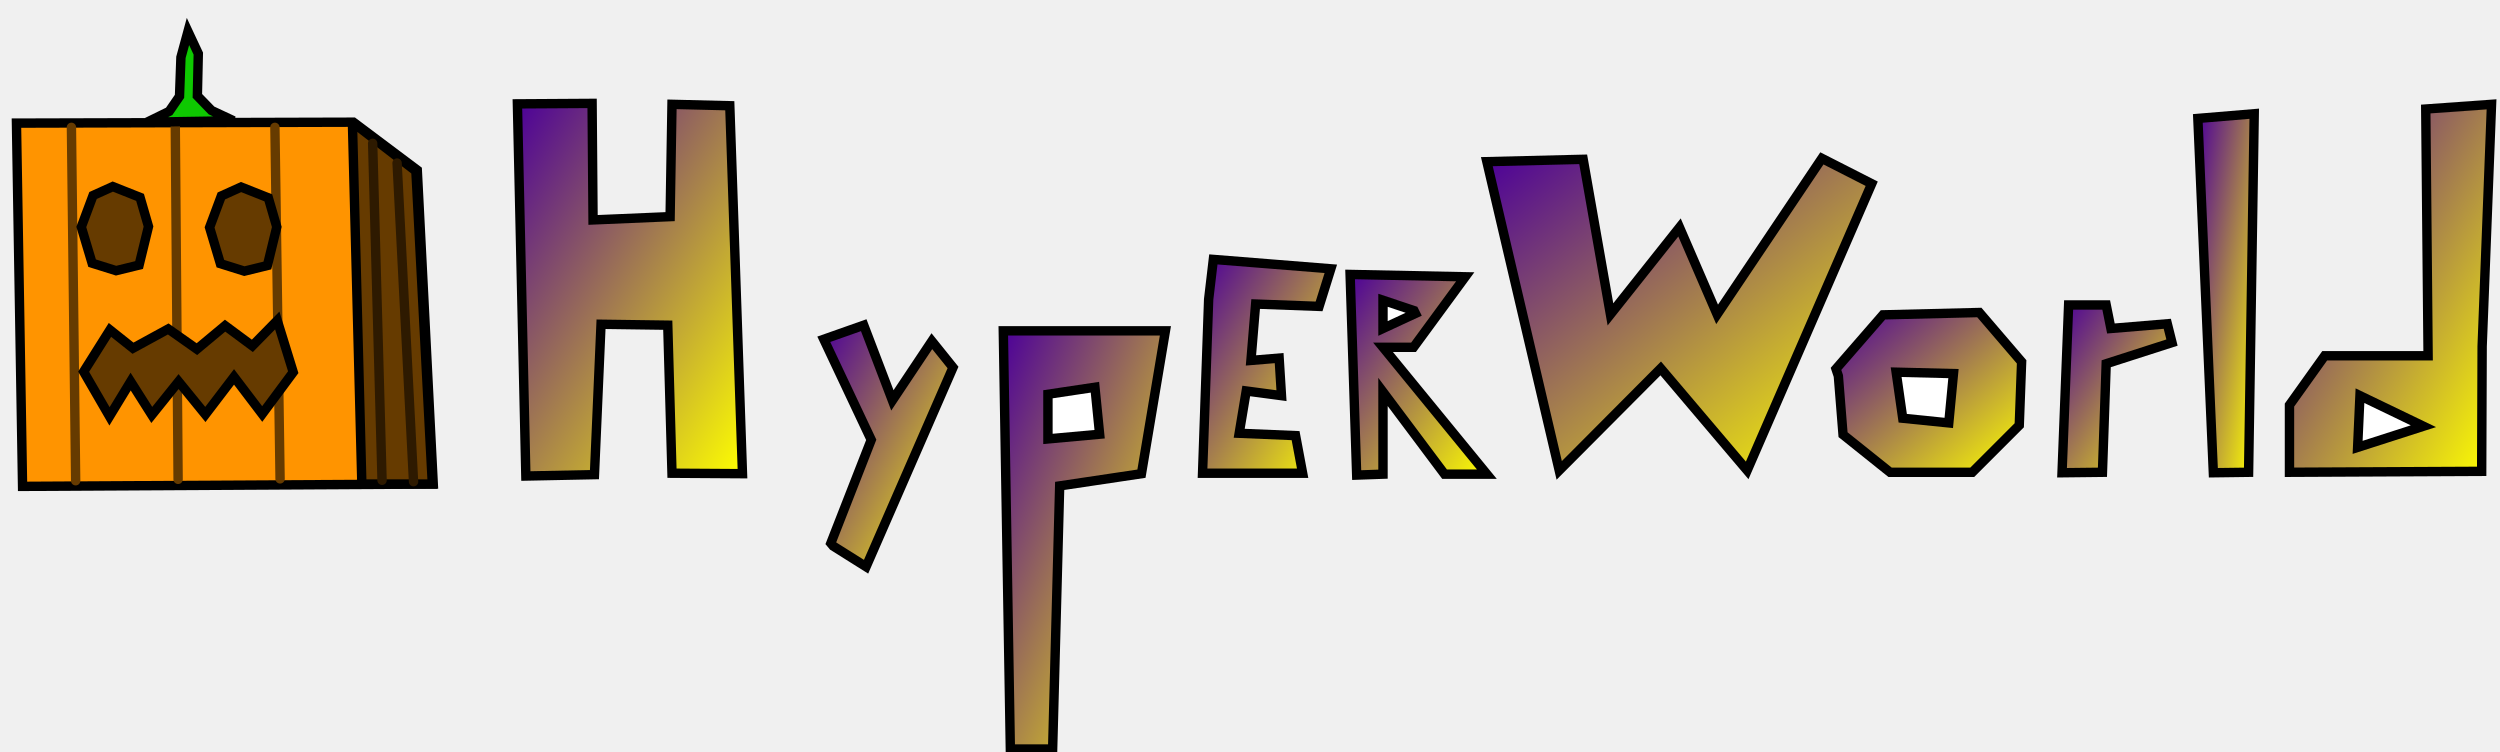
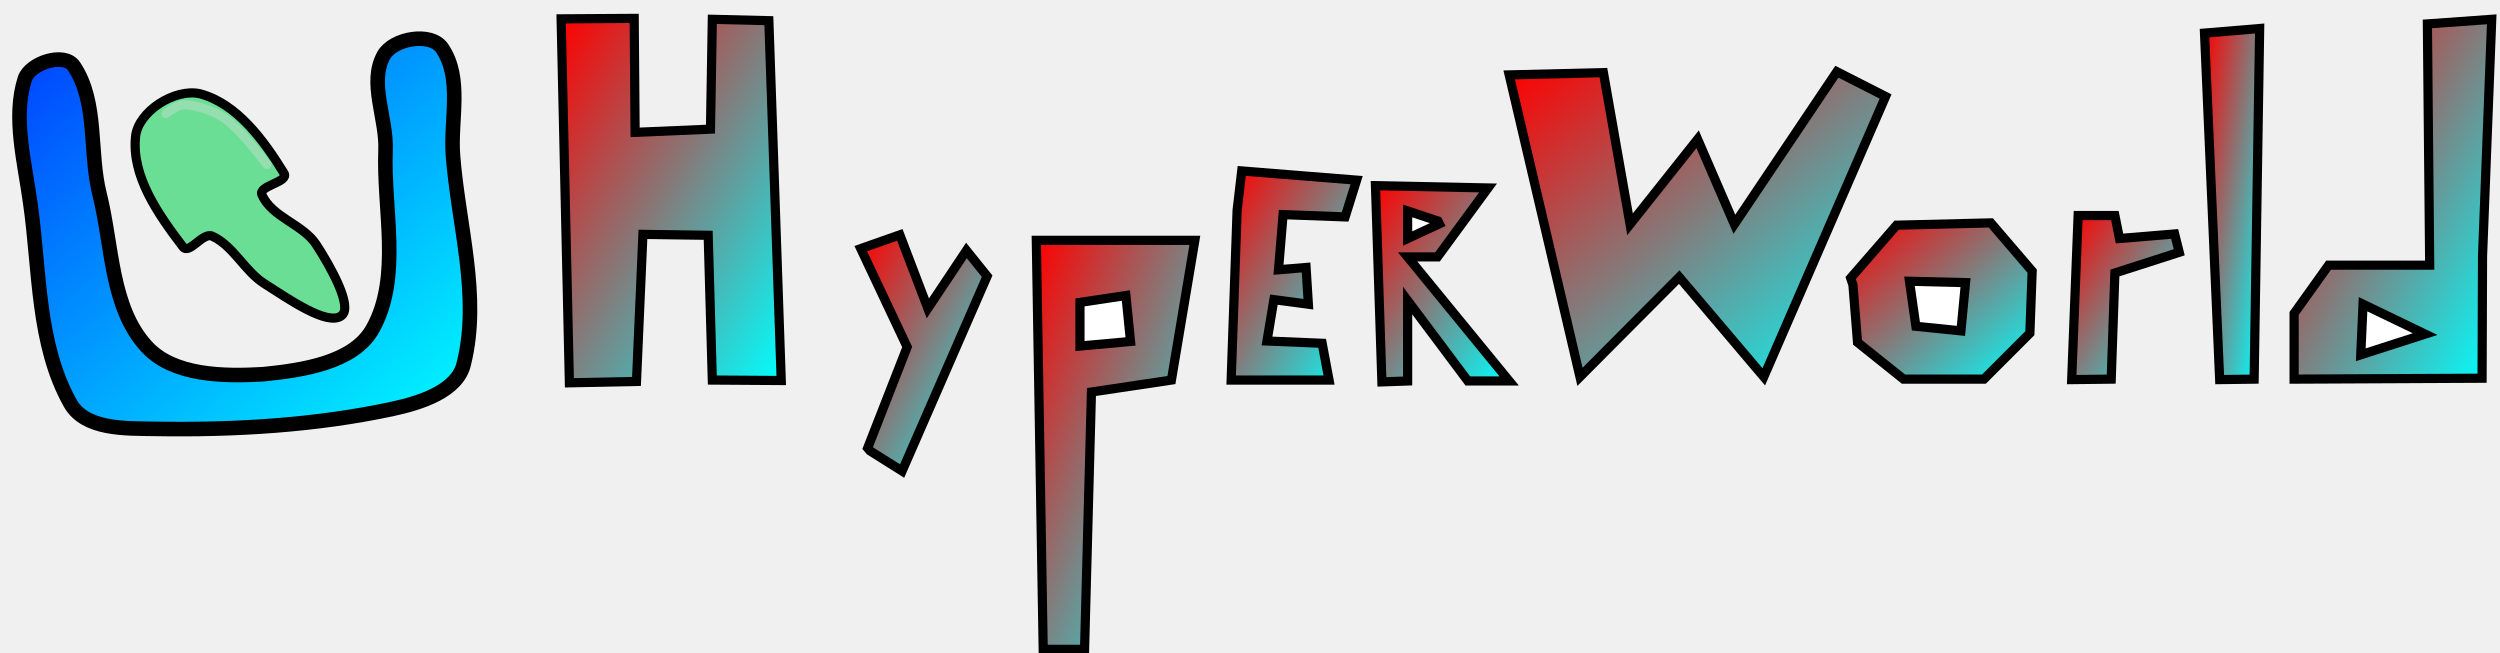
- <svg xmlns="http://www.w3.org/2000/svg" version="1.1" width="266" height="80" viewBox="-1 -1 266 80">
+ <svg xmlns="http://www.w3.org/2000/svg" version="1.1" width="272" height="71" viewBox="-1 -1 272 71">
  <defs>
    <linearGradient id="grad_1" y2="1">
-       <stop offset="0" stop-color="#4C0099" stop-opacity="1" />
-       <stop offset="1" stop-color="#FFFF00" stop-opacity="1" />
+       <stop offset="0" stop-color="#003FFF" stop-opacity="1" />
+       <stop offset="1" stop-color="#00FFFF" stop-opacity="1" />
    </linearGradient>
    <linearGradient id="grad_2" y2="1">
-       <stop offset="0" stop-color="#4C0099" stop-opacity="1" />
-       <stop offset="1" stop-color="#FFFF00" stop-opacity="1" />
+       <stop offset="0" stop-color="#FF0000" stop-opacity="1" />
+       <stop offset="1" stop-color="#00FFFF" stop-opacity="1" />
    </linearGradient>
    <linearGradient id="grad_3" y2="1">
-       <stop offset="0" stop-color="#4C0099" stop-opacity="1" />
-       <stop offset="1" stop-color="#FFFF00" stop-opacity="1" />
+       <stop offset="0" stop-color="#FF0000" stop-opacity="1" />
+       <stop offset="1" stop-color="#00FFFF" stop-opacity="1" />
    </linearGradient>
    <linearGradient id="grad_4" y2="1">
-       <stop offset="0" stop-color="#4C0099" stop-opacity="1" />
-       <stop offset="1" stop-color="#FFFF00" stop-opacity="1" />
+       <stop offset="0" stop-color="#FF0000" stop-opacity="1" />
+       <stop offset="1" stop-color="#00FFFF" stop-opacity="1" />
    </linearGradient>
    <linearGradient id="grad_5" y2="1">
-       <stop offset="0" stop-color="#4C0099" stop-opacity="1" />
-       <stop offset="1" stop-color="#FFFF00" stop-opacity="1" />
+       <stop offset="0" stop-color="#FF0000" stop-opacity="1" />
+       <stop offset="1" stop-color="#00FFFF" stop-opacity="1" />
    </linearGradient>
    <linearGradient id="grad_6" y2="1">
-       <stop offset="0" stop-color="#4C0099" stop-opacity="1" />
-       <stop offset="1" stop-color="#FFFF00" stop-opacity="1" />
+       <stop offset="0" stop-color="#FF0000" stop-opacity="1" />
+       <stop offset="1" stop-color="#00FFFF" stop-opacity="1" />
    </linearGradient>
    <linearGradient id="grad_7" y2="1">
-       <stop offset="0" stop-color="#4C0099" stop-opacity="1" />
-       <stop offset="1" stop-color="#FFFF00" stop-opacity="1" />
+       <stop offset="0" stop-color="#FF0000" stop-opacity="1" />
+       <stop offset="1" stop-color="#00FFFF" stop-opacity="1" />
    </linearGradient>
    <linearGradient id="grad_8" y2="1">
-       <stop offset="0" stop-color="#4C0099" stop-opacity="1" />
-       <stop offset="1" stop-color="#FFFF00" stop-opacity="1" />
+       <stop offset="0" stop-color="#FF0000" stop-opacity="1" />
+       <stop offset="1" stop-color="#00FFFF" stop-opacity="1" />
    </linearGradient>
    <linearGradient id="grad_9" y2="1">
-       <stop offset="0" stop-color="#4C0099" stop-opacity="1" />
-       <stop offset="1" stop-color="#FFFF00" stop-opacity="1" />
+       <stop offset="0" stop-color="#FF0000" stop-opacity="1" />
+       <stop offset="1" stop-color="#00FFFF" stop-opacity="1" />
    </linearGradient>
    <linearGradient id="grad_10" y2="1">
-       <stop offset="0" stop-color="#4C0099" stop-opacity="1" />
-       <stop offset="1" stop-color="#FFFF00" stop-opacity="1" />
+       <stop offset="0" stop-color="#FF0000" stop-opacity="1" />
+       <stop offset="1" stop-color="#00FFFF" stop-opacity="1" />
+     </linearGradient>
+     <linearGradient id="grad_11" y2="1">
+       <stop offset="0" stop-color="#FF0000" stop-opacity="1" />
+       <stop offset="1" stop-color="#00FFFF" stop-opacity="1" />
    </linearGradient>
  </defs>
-   <g id="ID0.45483956718817353" transform="matrix(1, 0, 0, 1, -111, -137)">
-     <path id="ID0.22094288188964128" fill="url(#grad_1)" stroke="#000000" stroke-width="1" stroke-linecap="round" d="M 256.600 155.250 L 248.650 155.300 L 249.550 194.900 L 256.850 194.750 L 257.550 178.750 L 264.650 178.850 L 265.100 194.600 L 272.600 194.650 L 271.250 155.500 L 265.100 155.350 L 264.900 167.300 L 256.700 167.650 L 256.600 155.250 Z " transform="matrix(1, 0, 0, 1, -83.6, -8.25)" />
-     <path id="ID0.4784581628628075" fill="url(#grad_2)" stroke="#000000" stroke-width="1" stroke-linecap="round" d="M 306.250 219.750 L 301.750 219.750 L 301 175.250 L 318.250 175.250 L 315.700 190.450 L 307 191.750 L 306.250 219.750 Z " transform="matrix(1, 0, 0, 1, -84.25, -4.05)" />
-     <path id="ID0.36233857460319996" fill="#FFFFFF" stroke="#000000" stroke-width="1" stroke-linecap="round" d="M 305.750 182 L 305.750 186.750 L 311.250 186.250 L 310.750 181.250 L 305.750 182 Z " transform="matrix(1, 0, 0, 1, -84.25, -4.05)" />
-     <path id="ID0.20162828778848052" fill="url(#grad_3)" stroke="#000000" stroke-width="1" stroke-linecap="round" d="M 339 171.500 L 337.750 175.500 L 331 175.250 L 330.500 181.250 L 333.500 181 L 333.750 185 L 330 184.500 L 329.250 189 L 335.250 189.250 L 336 193.250 L 325.350 193.250 L 326 174.750 L 326.500 170.500 L 339 171.500 Z " transform="matrix(1, 0, 0, 1, -87.4, -6.9)" />
-     <path id="ID0.8206952442415059" fill="url(#grad_4)" stroke="#000000" stroke-width="1" stroke-linecap="round" d="M 347.500 192.250 L 344.700 192.350 L 344 171 L 356.250 171.250 L 350.750 178.750 L 347.500 178.750 L 358.550 192.250 L 354.050 192.250 L 347.500 183.500 L 347.500 192.250 Z " transform="matrix(1, 0, 0, 1, -90.35, -5.8)" />
-     <path id="ID0.6867356770671904" fill="#FFFFFF" stroke="#000000" stroke-width="1" stroke-linecap="round" d="M 350.950 175.150 L 350.800 174.850 L 347.500 173.750 L 347.500 176.750 L 350.950 175.150 Z " transform="matrix(1, 0, 0, 1, -90.35, -5.8)" />
-     <path id="ID0.38201803667470813" fill="url(#grad_5)" stroke="#000000" stroke-width="1" stroke-linecap="round" d="M 282.250 196.200 L 286.550 185.200 L 281.500 174.500 L 285.750 173 L 288.800 181 L 293 174.700 L 295.250 177.500 L 286 198.700 L 282.500 196.500 Z " transform="matrix(1, 0, 0, 1, -83.85, -2.4)" />
-     <path id="ID0.9977840157225728" fill="url(#grad_6)" stroke="#000000" stroke-width="1" stroke-linecap="round" d="M 306.450 189.100 L 317.250 178.250 L 326.450 189.100 L 339.700 158.600 L 334.400 155.900 L 323.250 172.500 L 319.250 163.250 L 311.900 172.500 L 309 156 L 298.750 156.250 L 306.450 189.100 Z " transform="matrix(1, 0, 0, 1, -30.55, -3.05)" />
-     <path id="ID0.6927947201766074" fill="url(#grad_7)" stroke="#000000" stroke-width="1" stroke-linecap="round" d="M 344.500 179.500 L 349.500 173.750 L 359.750 173.500 L 364.250 178.750 L 364 185.500 L 359 190.500 L 350.250 190.500 L 345.250 186.500 L 344.750 180.250 Z " transform="matrix(1, 0, 0, 1, -39.15, -4.25)" />
-     <path id="ID0.9116705036722124" fill="#FFFFFF" stroke="#000000" stroke-width="1" stroke-linecap="round" d="M 350.900 179.850 L 357 180 L 356.500 185.250 L 351.600 184.750 L 350.900 179.850 Z " transform="matrix(1, 0, 0, 1, -39.15, -4.25)" />
-     <path id="ID0.45229941653087735" fill="url(#grad_8)" stroke="#000000" stroke-width="1" stroke-linecap="round" d="M 368.250 173.750 L 364.250 173.750 L 363.550 191.600 L 367.850 191.550 L 368.250 180 L 375.250 177.750 L 374.750 175.750 L 368.750 176.250 L 368.250 173.750 Z " transform="matrix(1, 0, 0, 1, -34.15, -5.3)" />
-     <path id="ID0.7861217902973294" fill="url(#grad_9)" stroke="#000000" stroke-width="1" stroke-linecap="round" d="M 382.400 191.700 L 380.750 154 L 386.750 153.500 L 386.150 191.650 L 382.400 191.700 Z " transform="matrix(1, 0, 0, 1, -36.9, -5.4)" />
-     <path id="ID0.6203547702170908" fill="url(#grad_10)" stroke="#000000" stroke-width="1" stroke-linecap="round" d="M 393.750 191.650 L 393.750 184.500 L 397.500 179.250 L 408.500 179.250 L 408.250 153 L 415.250 152.500 L 414.250 178.250 L 414.200 191.550 L 393.750 191.650 Z " transform="matrix(1, 0, 0, 1, -40.15, -5.4)" />
-     <path id="ID0.22652089083567262" fill="#FFFFFF" stroke="#000000" stroke-width="1" stroke-linecap="round" d="M 408 186.750 L 401.250 183.500 L 401 189 L 408 186.750 Z " transform="matrix(1, 0, 0, 1, -40.15, -5.4)" />
-     <g id="ID0.05313511285930872">
-       <path id="ID0.1628156565129757" fill="#FF9400" stroke="#000000" stroke-width="1" stroke-linecap="round" d="M 156.100 187.500 L 112.400 187.750 L 111.750 149.100 L 147.600 149 L 154.400 154.100 L 156.100 187.500 Z " />
-       <path id="ID0.016201624181121588" fill="none" stroke="#663B00" stroke-width="1" stroke-linecap="round" d="M 141.800 186.950 L 141.250 149.550 " transform="matrix(1, 0, 0, 1, -2, 0)" />
-       <path id="ID0.12415427761152387" fill="none" stroke="#663B00" stroke-width="1" stroke-linecap="round" d="M 131.700 187 L 131.400 149.400 " transform="matrix(1, 0, 0, 1, -2.75, 0)" />
-       <path id="ID0.923072753008455" fill="none" stroke="#663B00" stroke-width="1" stroke-linecap="round" d="M 121.800 187.300 L 121.350 149.700 " transform="matrix(1, 0, 0, 1, -3.75, -0.15)" />
-       <path id="ID0.4367171097546816" fill="#663B00" stroke="black" stroke-width="1" stroke-linecap="round" d="M 147.500 149.200 L 148.500 187.500 L 156 187.500 L 154.250 154.200 L 147.750 149.200 Z " />
-       <path id="ID0.31508035585284233" fill="#0EC901" stroke="#000000" stroke-width="1" stroke-linecap="round" d="M 125.650 149 L 128 147.850 L 129.100 146.250 L 129.250 142.100 L 130 139.350 L 131.100 141.700 L 131 146.200 L 132.500 147.750 L 134.850 148.850 L 125.650 149 Z " />
-       <path id="ID0.3348941835574806" fill="#663B00" stroke="#000000" stroke-linecap="round" d="M 119.800 164 L 118.650 160.150 L 119.900 156.800 L 122 155.850 L 124.900 157 L 125.800 160.100 L 124.800 164.200 L 122.350 164.800 L 119.800 164 Z " />
-       <path id="ID0.47325914865359664" fill="#663B00" stroke="#000000" stroke-linecap="round" d="M 118.900 175.550 L 121.700 171.100 L 124.150 173.050 L 127.900 171 L 130.950 173.150 L 133.950 170.650 L 136.850 172.800 L 139.500 170.100 L 141.200 175.600 L 137.900 180.050 L 134.900 176.100 L 131.850 180.100 L 129 176.600 L 126.150 180.150 L 123.900 176.600 L 121.650 180.300 L 118.900 175.550 Z " />
-       <path id="ID0.3348941835574806" fill="#663B00" stroke="#000000" stroke-linecap="round" d="M 119.800 164 L 118.650 160.150 L 119.900 156.800 L 122 155.850 L 124.900 157 L 125.800 160.100 L 124.800 164.200 L 122.350 164.800 L 119.800 164 Z " transform="matrix(1, 0, 0, 1, 13.65, 0.05)" />
-       <path id="ID0.10964954923838377" fill="none" stroke="#2E1A00" stroke-width="1" stroke-linecap="round" d="M 150.650 187.100 L 149.650 151.250 " />
-       <path id="ID0.6833178759552538" fill="none" stroke="#2E1A00" stroke-width="1" stroke-linecap="round" d="M 154 187.250 L 152.250 153.350 " />
-     </g>
-   </g>
+   <path id="ID0.7208182071335614" fill="url(#grad_1)" stroke="#000000" stroke-width="2" stroke-linecap="round" d="M 171.500 150 C 169.817 155.267 171.488 161.371 172.250 167 C 173.575 176.206 173.168 186.364 177.750 194.500 C 179.798 198.129 185.327 197.939 189.250 198 C 200.271 198.193 211.462 197.522 222 195.250 C 225.770 194.437 230.945 192.815 231.750 189 C 234.039 179.782 230.993 170.077 230.250 160.500 C 229.869 155.578 231.598 149.936 228.750 145.750 C 227.231 143.525 222.057 144.405 220.750 146.750 C 218.658 150.507 221.172 155.361 221 159.750 C 220.672 167.860 223.219 177.099 219.250 184.250 C 216.642 188.950 209.624 189.949 204.250 190.500 C 198.798 190.822 191.930 190.734 188.250 186.750 C 183.282 181.374 183.562 173.013 181.750 165.750 C 180.309 159.985 181.550 153.192 178.250 148.250 C 176.920 146.261 172.208 147.789 171.500 150 Z " transform="matrix(0.7929793, 0, 0, 0.7929793, -134.3, -111.35)" />
+   <path id="ID0.22094288188964128" fill="url(#grad_2)" stroke="#000000" stroke-width="1" stroke-linecap="round" d="M 256.600 155.250 L 248.650 155.300 L 249.550 194.900 L 256.850 194.750 L 257.550 178.750 L 264.650 178.850 L 265.100 194.600 L 272.600 194.650 L 271.250 155.500 L 265.100 155.350 L 264.900 167.300 L 256.700 167.650 L 256.600 155.250 Z " transform="matrix(1, 0, 0, 1, -188.6, -154.25)" />
+   <path id="ID0.4784581628628075" fill="url(#grad_3)" stroke="#000000" stroke-width="1" stroke-linecap="round" d="M 306.250 219.750 L 301.750 219.750 L 301 175.250 L 318.250 175.250 L 315.700 190.450 L 307 191.750 L 306.250 219.750 Z " transform="matrix(1, 0, 0, 1, -189.25, -150.1)" />
+   <path id="ID0.36233857460319996" fill="#FFFFFF" stroke="#000000" stroke-width="1" stroke-linecap="round" d="M 305.750 182 L 305.750 186.750 L 311.250 186.250 L 310.750 181.250 L 305.750 182 Z " transform="matrix(1, 0, 0, 1, -189.25, -150.1)" />
+   <path id="ID0.20162828778848052" fill="url(#grad_4)" stroke="#000000" stroke-width="1" stroke-linecap="round" d="M 339 171.500 L 337.750 175.500 L 331 175.250 L 330.500 181.250 L 333.500 181 L 333.750 185 L 330 184.500 L 329.250 189 L 335.250 189.250 L 336 193.250 L 325.350 193.250 L 326 174.750 L 326.500 170.500 L 339 171.500 Z " transform="matrix(1, 0, 0, 1, -192.4, -152.9)" />
+   <path id="ID0.8206952442415059" fill="url(#grad_5)" stroke="#000000" stroke-width="1" stroke-linecap="round" d="M 347.500 192.250 L 344.700 192.350 L 344 171 L 356.250 171.250 L 350.750 178.750 L 347.500 178.750 L 358.550 192.250 L 354.050 192.250 L 347.500 183.500 L 347.500 192.250 Z " transform="matrix(1, 0, 0, 1, -195.35, -151.8)" />
+   <path id="ID0.6867356770671904" fill="#FFFFFF" stroke="#000000" stroke-width="1" stroke-linecap="round" d="M 350.950 175.150 L 350.800 174.850 L 347.500 173.750 L 347.500 176.750 L 350.950 175.150 Z " transform="matrix(1, 0, 0, 1, -195.35, -151.8)" />
+   <path id="ID0.38201803667470813" fill="url(#grad_6)" stroke="#000000" stroke-width="1" stroke-linecap="round" d="M 282.250 196.200 L 286.550 185.200 L 281.500 174.500 L 285.750 173 L 288.800 181 L 293 174.700 L 295.250 177.500 L 286 198.700 L 282.500 196.500 Z " transform="matrix(1, 0, 0, 1, -188.85, -148.45)" />
+   <path id="ID0.9977840157225728" fill="url(#grad_7)" stroke="#000000" stroke-width="1" stroke-linecap="round" d="M 306.450 189.100 L 317.250 178.250 L 326.450 189.100 L 339.700 158.600 L 334.400 155.900 L 323.250 172.500 L 319.250 163.250 L 311.900 172.500 L 309 156 L 298.750 156.250 L 306.450 189.100 Z " transform="matrix(1, 0, 0, 1, -135.55, -149.1)" />
+   <path id="ID0.6927947201766074" fill="url(#grad_8)" stroke="#000000" stroke-width="1" stroke-linecap="round" d="M 344.500 179.500 L 349.500 173.750 L 359.750 173.500 L 364.250 178.750 L 364 185.500 L 359 190.500 L 350.250 190.500 L 345.250 186.500 L 344.750 180.250 Z " transform="matrix(1, 0, 0, 1, -144.15, -150.25)" />
+   <path id="ID0.9116705036722124" fill="#FFFFFF" stroke="#000000" stroke-width="1" stroke-linecap="round" d="M 350.900 179.850 L 357 180 L 356.500 185.250 L 351.600 184.750 L 350.900 179.850 Z " transform="matrix(1, 0, 0, 1, -144.15, -150.25)" />
+   <path id="ID0.45229941653087735" fill="url(#grad_9)" stroke="#000000" stroke-width="1" stroke-linecap="round" d="M 368.250 173.750 L 364.250 173.750 L 363.550 191.600 L 367.850 191.550 L 368.250 180 L 375.250 177.750 L 374.750 175.750 L 368.750 176.250 L 368.250 173.750 Z " transform="matrix(1, 0, 0, 1, -139.15, -151.3)" />
+   <path id="ID0.7861217902973294" fill="url(#grad_10)" stroke="#000000" stroke-width="1" stroke-linecap="round" d="M 382.400 191.700 L 380.750 154 L 386.750 153.500 L 386.150 191.650 L 382.400 191.700 Z " transform="matrix(1, 0, 0, 1, -141.9, -151.4)" />
+   <path id="ID0.6203547702170908" fill="url(#grad_11)" stroke="#000000" stroke-width="1" stroke-linecap="round" d="M 393.750 191.650 L 393.750 184.500 L 397.500 179.250 L 408.500 179.250 L 408.250 153 L 415.250 152.500 L 414.250 178.250 L 414.200 191.550 L 393.750 191.650 Z " transform="matrix(1, 0, 0, 1, -145.15, -151.4)" />
+   <path id="ID0.22652089083567262" fill="#FFFFFF" stroke="#000000" stroke-width="1" stroke-linecap="round" d="M 408 186.750 L 401.250 183.500 L 401 189 L 408 186.750 Z " transform="matrix(1, 0, 0, 1, -145.15, -151.4)" />
+   <path id="ID0.24247434362769127" fill="#6ADE94" stroke="#000000" stroke-width="1" stroke-linecap="round" d="M 132.750 164.850 C 133.039 162.115 137.022 159.585 139.750 160.200 C 143.786 161.260 146.702 165.278 148.900 168.850 C 149.497 169.820 146.035 170.206 146.500 171.200 C 147.590 173.658 150.954 174.386 152.400 176.600 C 153.906 178.907 156.455 183.398 155.150 184.350 C 153.630 185.523 149.286 182.461 146.750 180.850 C 144.602 179.485 143.413 176.764 141.100 175.700 C 140.059 175.221 138.589 177.754 137.900 176.850 C 135.219 173.334 132.294 169.174 132.750 164.850 Z " transform="matrix(1, 0, 0, 1, -119, -151)" />
+   <path id="ID0.41077139833942056" fill="none" stroke="#94DEAF" stroke-width="1" stroke-linecap="round" d="M 136.050 162.350 C 136.050 162.350 137.297 161.397 137.950 161.400 C 139.191 161.407 140.473 161.831 141.550 162.350 C 142.480 162.799 143.288 163.531 144 164.250 C 145.115 165.375 147.050 167.900 147.050 167.900 " transform="matrix(1, 0, 0, 1, -119, -151)" />
</svg>
